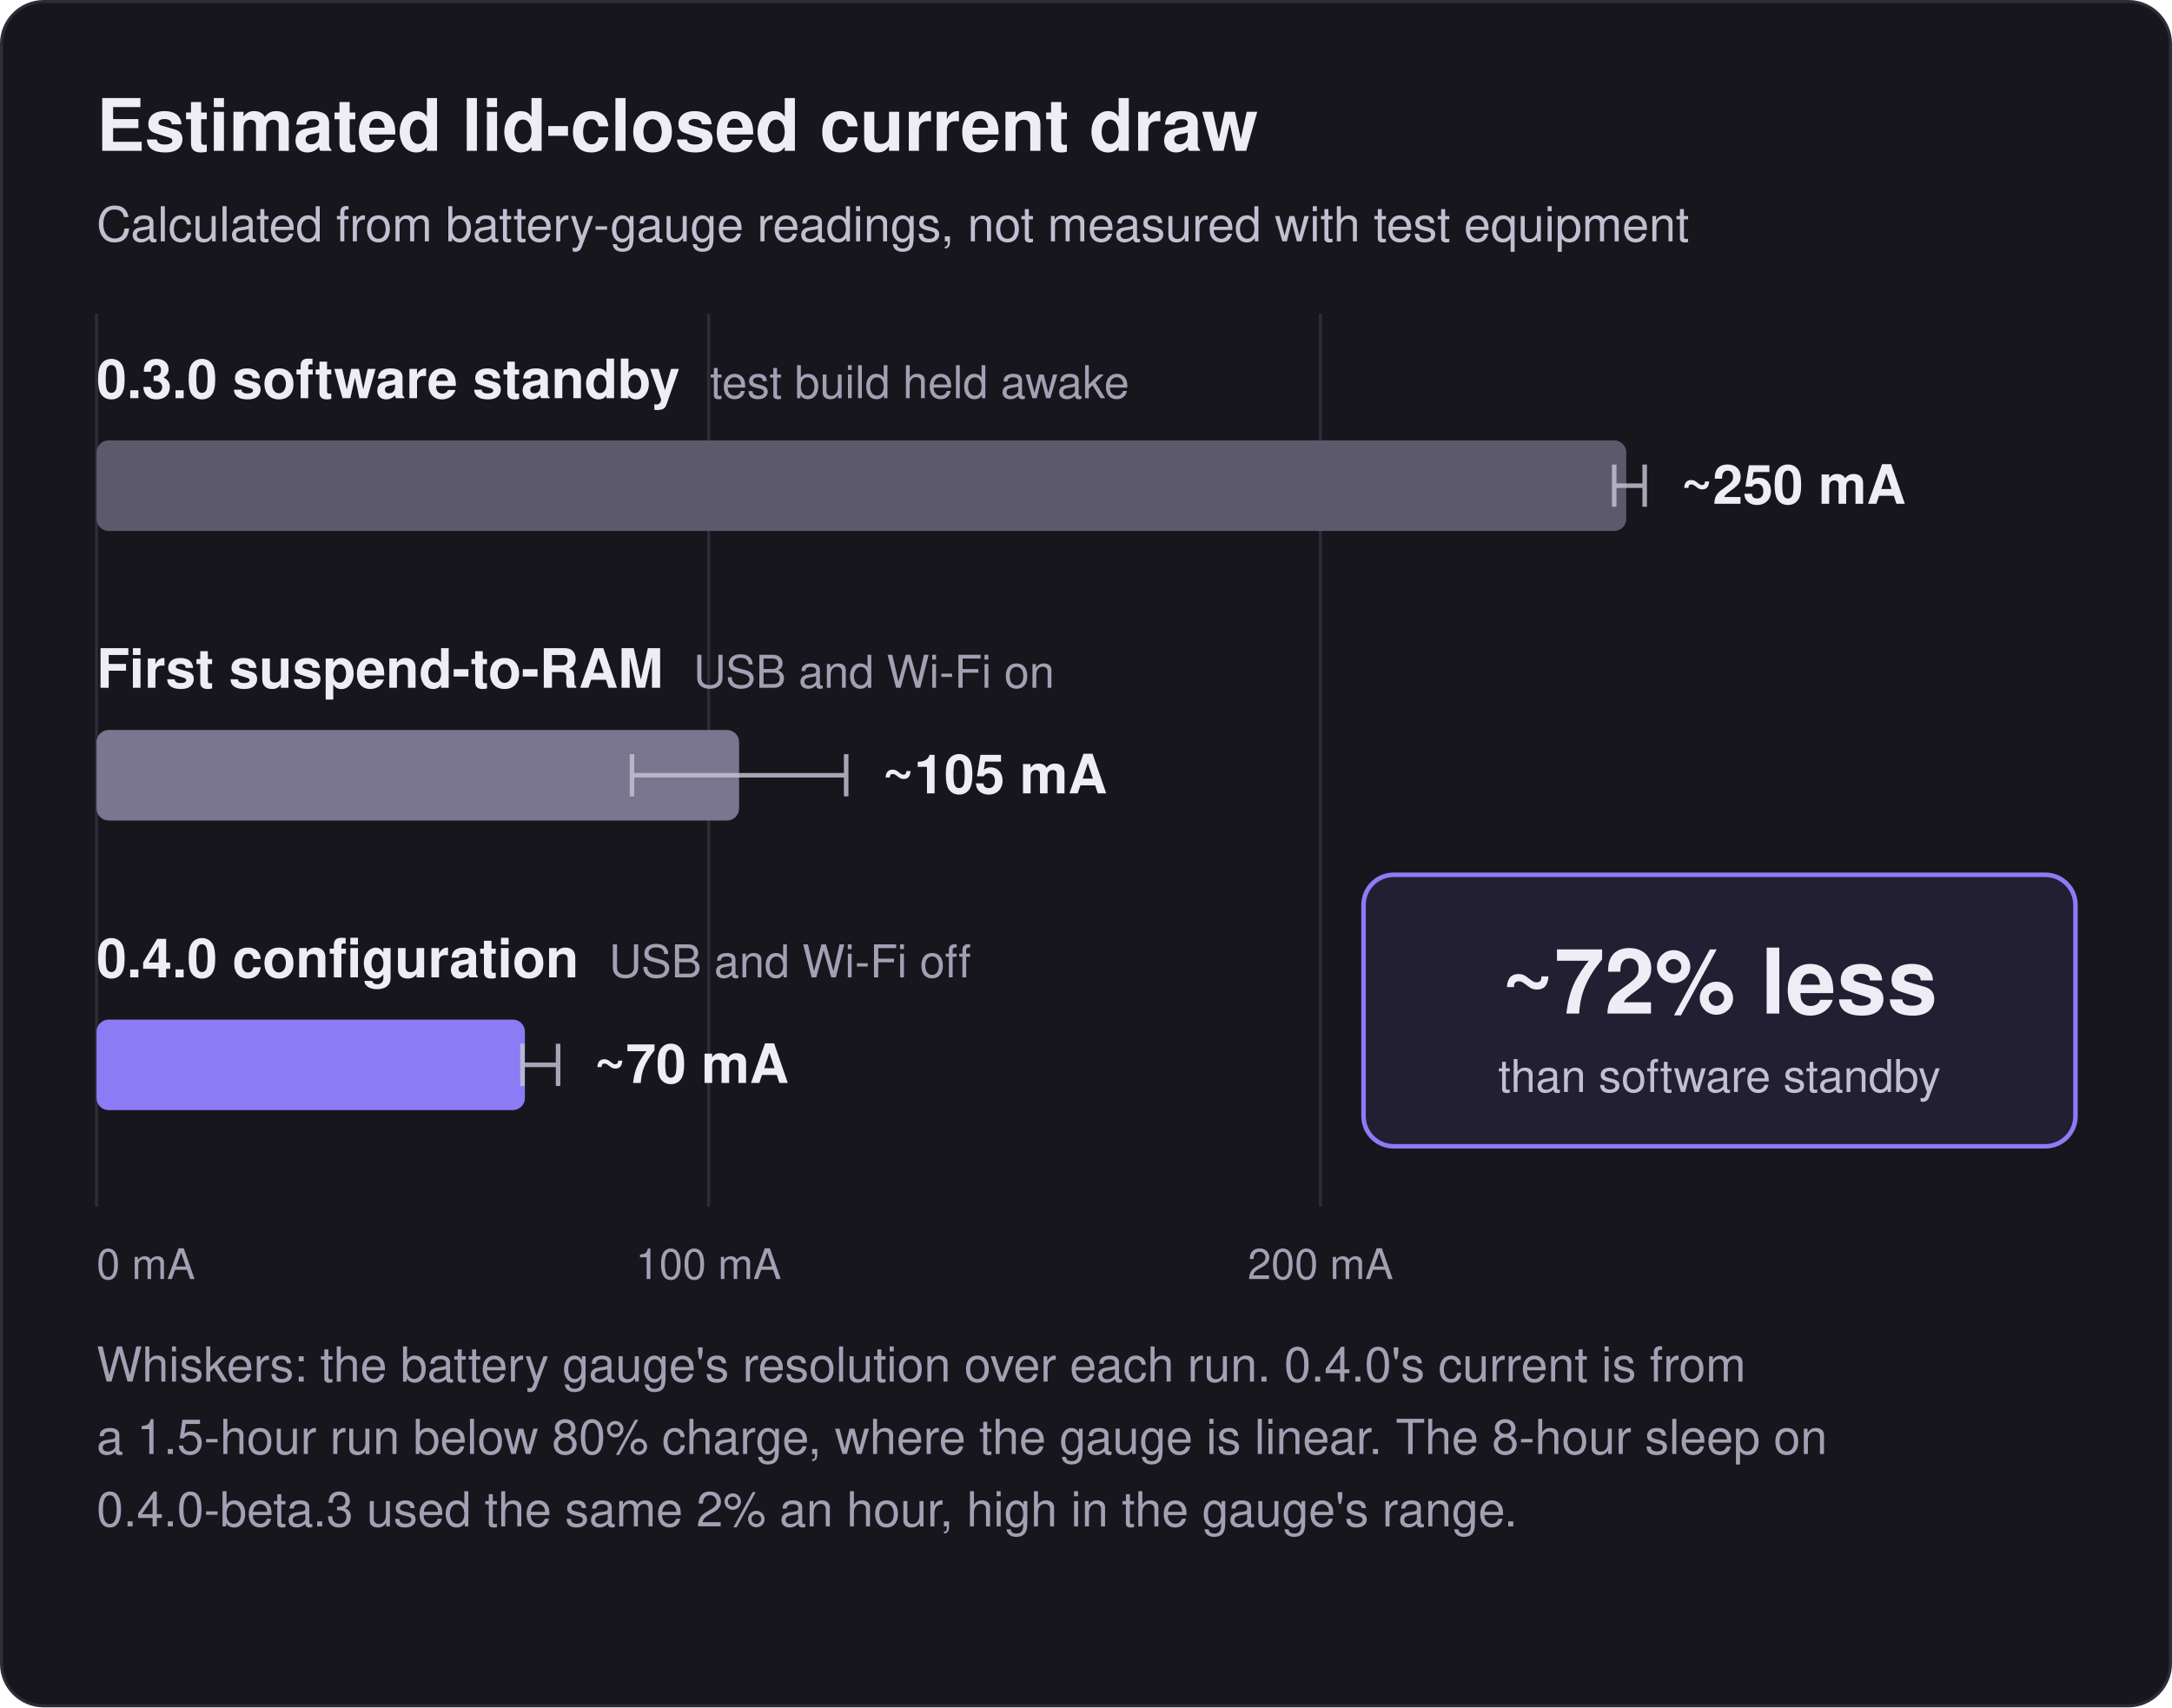
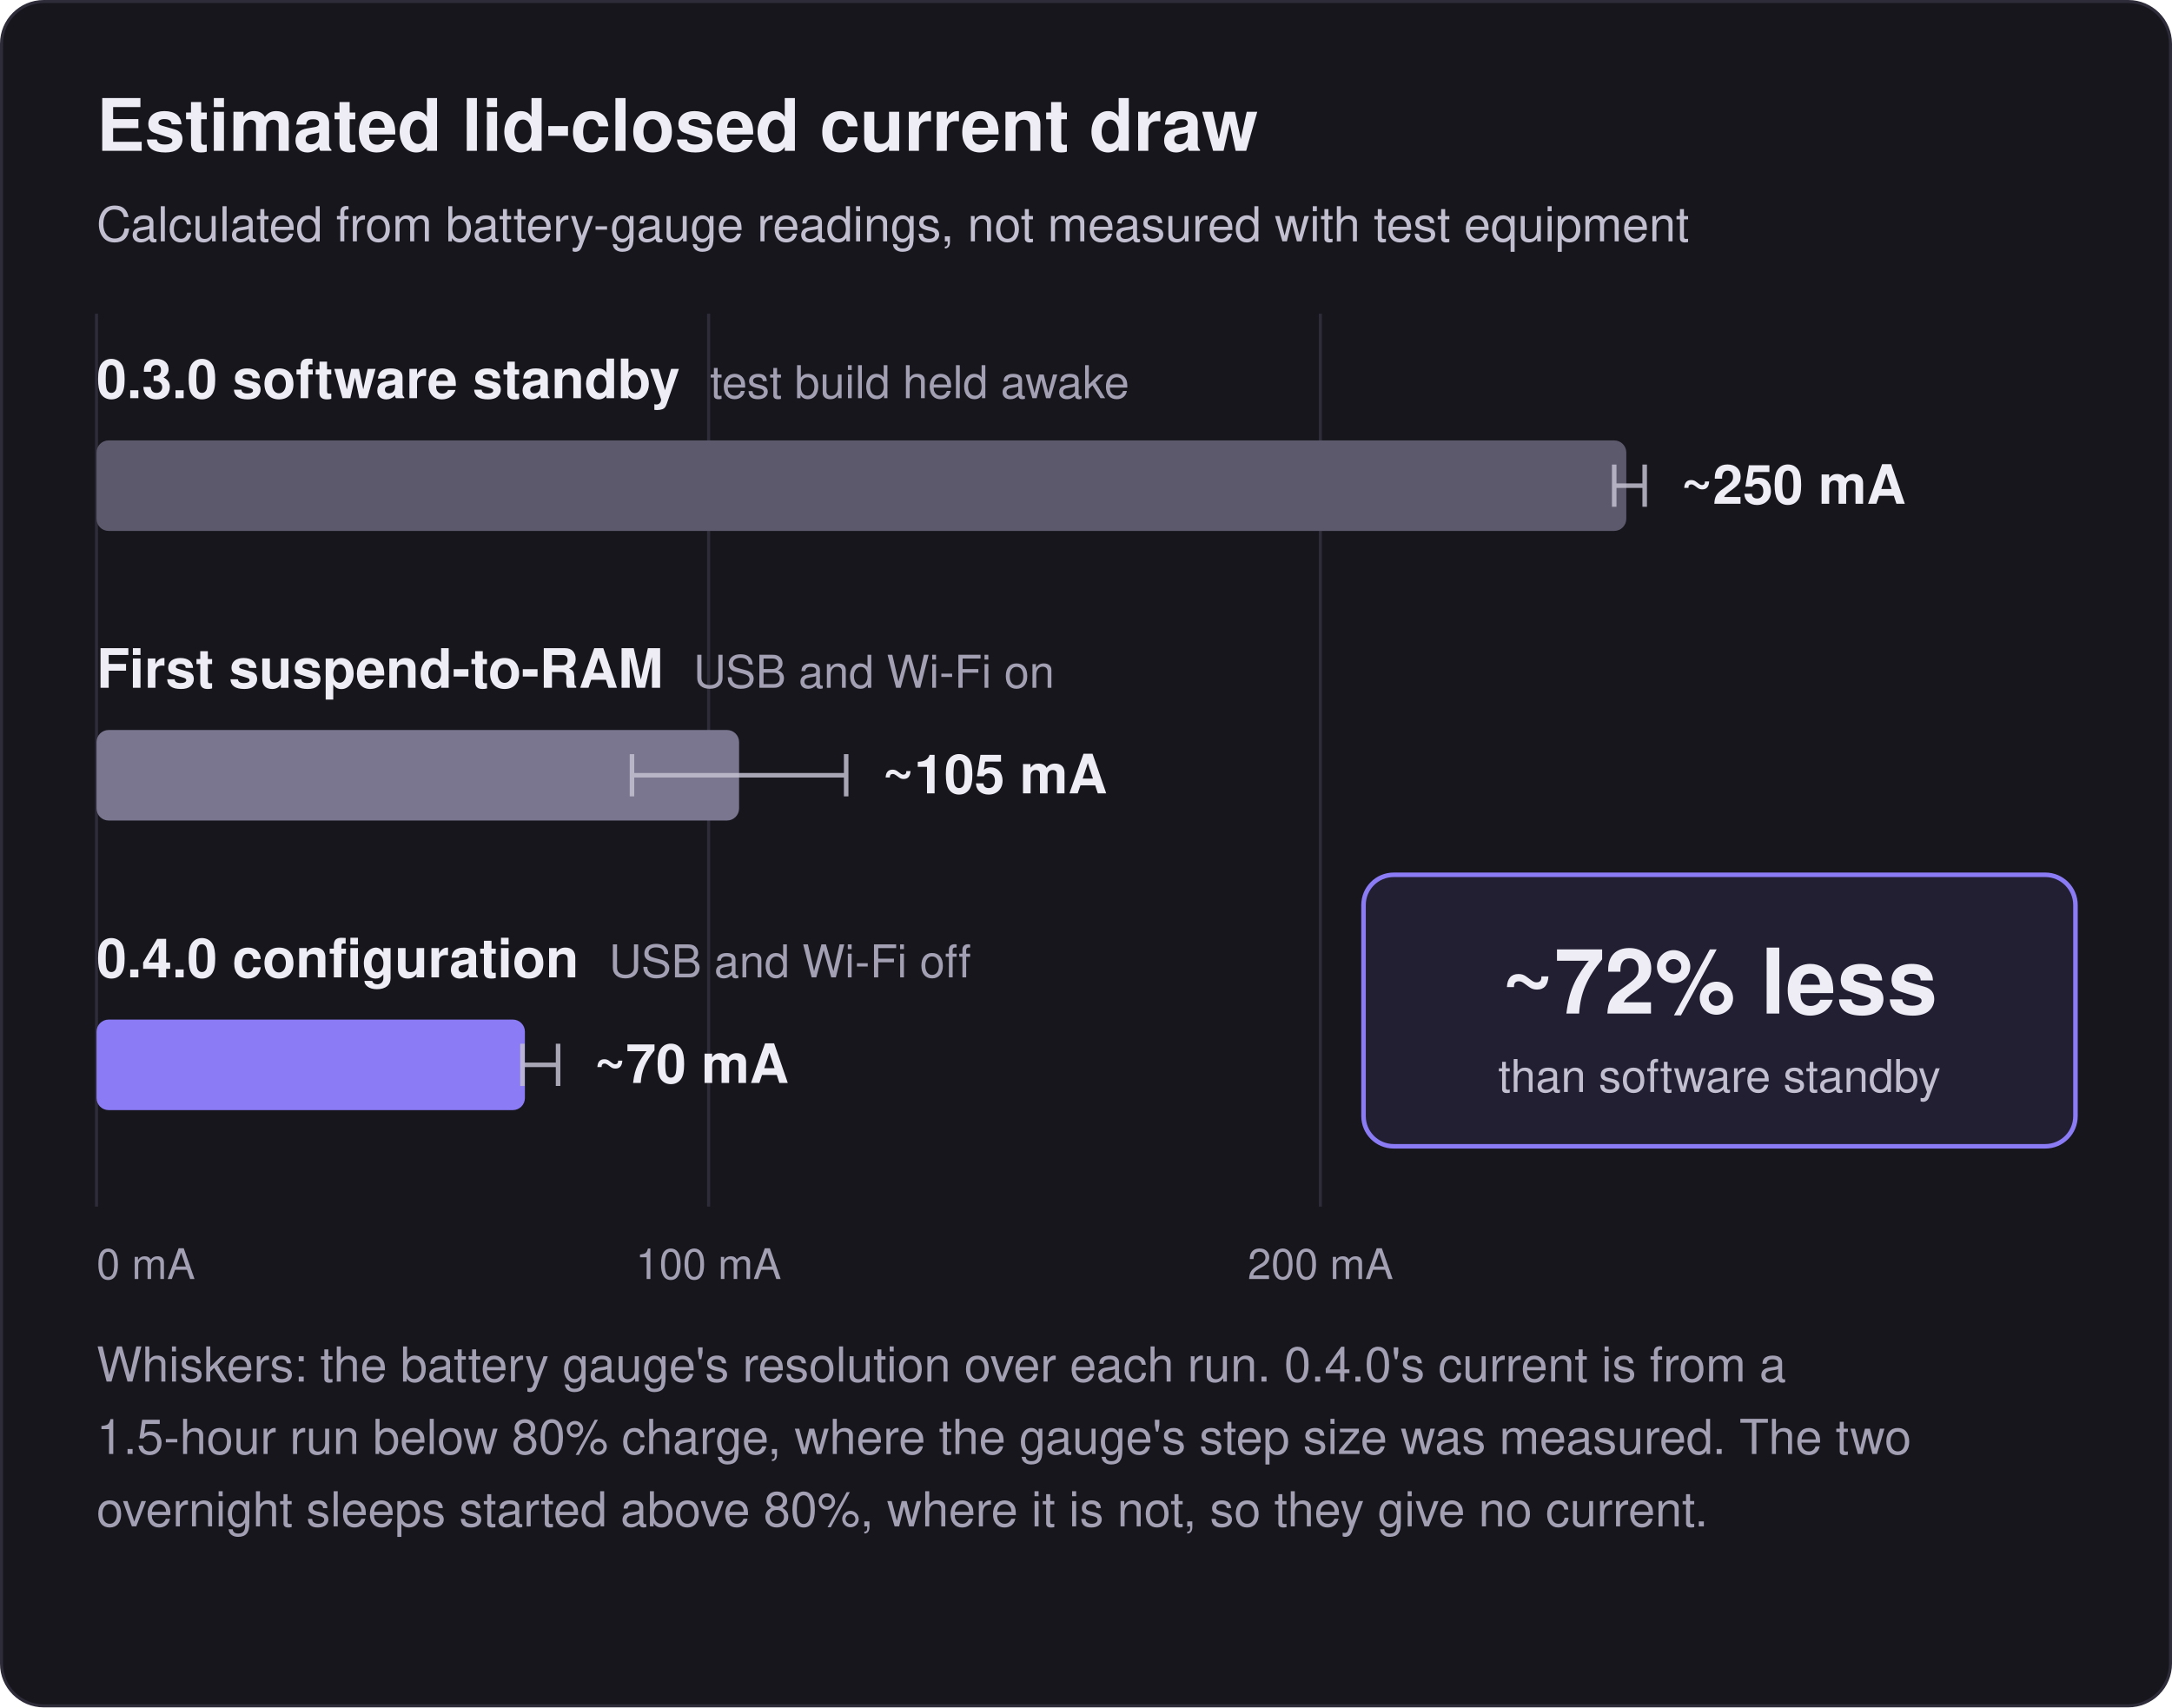
<svg xmlns="http://www.w3.org/2000/svg" width="720" height="566" viewBox="0 0 720 566" role="img" aria-labelledby="t d">
  <rect x="0.5" y="0.5" width="719" height="565" rx="14" fill="#17161D" stroke="#2E2C38" />
  <g font-family="-apple-system, BlinkMacSystemFont, 'Segoe UI', Helvetica, Arial, sans-serif">
    <text x="32" y="50" font-size="24" fill="#EEECF4" font-weight="650" text-anchor="start">Estimated lid-closed current draw</text>
    <text x="32" y="80" font-size="16" fill="#C2BFD0" font-weight="400" text-anchor="start">Calculated from battery-gauge readings, not measured with test equipment</text>
    <line x1="32.0" y1="104" x2="32.0" y2="400" stroke="#2E2C38" stroke-width="1" />
    <text x="32.0" y="424" font-size="14" fill="#A3A0B3" font-weight="400" text-anchor="start">0 mA</text>
    <line x1="234.9" y1="104" x2="234.9" y2="400" stroke="#2E2C38" stroke-width="1" />
    <text x="234.857" y="424" font-size="14" fill="#A3A0B3" font-weight="400" text-anchor="middle">100 mA</text>
    <line x1="437.7" y1="104" x2="437.7" y2="400" stroke="#2E2C38" stroke-width="1" />
    <text x="437.714" y="424" font-size="14" fill="#A3A0B3" font-weight="400" text-anchor="middle">200 mA</text>
    <text x="32" y="132" font-size="18" fill="#EEECF4" font-weight="600">0.3.0 software standby<tspan dx="10" font-size="15" font-weight="400" fill="#A3A0B3">test build held awake</tspan>
    </text>
    <rect x="32" y="146" width="507.1" height="30" rx="4" fill="#5C596C" />
    <path d="M535.1 161H545.2M535.1 154V168M545.2 154V168" stroke="#C2BFD0" stroke-width="1.5" fill="none" opacity="0.85" />
    <text x="557.229" y="167" font-size="18" fill="#EEECF4" font-weight="650" text-anchor="start">~250 mA</text>
    <text x="32" y="228" font-size="18" fill="#EEECF4" font-weight="600">First suspend-to-RAM<tspan dx="10" font-size="15" font-weight="400" fill="#A3A0B3">USB and Wi-Fi on</tspan>
    </text>
    <rect x="32" y="242" width="213.0" height="30" rx="4" fill="#7A7690" />
    <path d="M209.5 257H280.5M209.5 250V264M280.5 250V264" stroke="#C2BFD0" stroke-width="1.5" fill="none" opacity="0.85" />
    <text x="292.5" y="263" font-size="18" fill="#EEECF4" font-weight="650" text-anchor="start">~105 mA</text>
    <text x="32" y="324" font-size="18" fill="#EEECF4" font-weight="600">0.4.0 configuration<tspan dx="10" font-size="15" font-weight="400" fill="#A3A0B3">USB and Wi-Fi off</tspan>
    </text>
    <rect x="32" y="338" width="142.0" height="30" rx="4" fill="#8B7CF6" />
    <path d="M173.2 353H185.0M173.2 346V360M185.0 346V360" stroke="#C2BFD0" stroke-width="1.5" fill="none" opacity="0.85" />
    <text x="196.954" y="359" font-size="18" fill="#EEECF4" font-weight="650" text-anchor="start">~70 mA</text>
    <rect x="452" y="290" width="236" height="90" rx="10" fill="#221F33" stroke="#8B7CF6" stroke-width="1.5" />
    <text x="570" y="336" font-size="30" fill="#EEECF4" font-weight="750" text-anchor="middle">~72% less</text>
    <text x="570" y="362" font-size="15" fill="#C2BFD0" font-weight="400" text-anchor="middle">than software standby</text>
-     <text x="32" y="458" font-size="16" fill="#A3A0B3" font-weight="400" text-anchor="start">Whiskers: the battery gauge's resolution over each run. 0.4.0's current is from</text>
-     <text x="32" y="482" font-size="16" fill="#A3A0B3" font-weight="400" text-anchor="start">a 1.5-hour run below 80% charge, where the gauge is linear. The 8-hour sleep on</text>
-     <text x="32" y="506" font-size="16" fill="#A3A0B3" font-weight="400" text-anchor="start">0.4.0-beta.3 used the same 2% an hour, high in the gauge's range.</text>
+     <text x="32" y="458" font-size="16" fill="#A3A0B3" font-weight="400" text-anchor="start">Whiskers: the battery gauge's resolution over each run. 0.4.0's current is from a</text>
+     <text x="32" y="482" font-size="16" fill="#A3A0B3" font-weight="400" text-anchor="start">1.5-hour run below 80% charge, where the gauge's step size was measured. The two</text>
+     <text x="32" y="506" font-size="16" fill="#A3A0B3" font-weight="400" text-anchor="start">overnight sleeps started above 80%, where it is not, so they give no current.</text>
  </g>
</svg>
